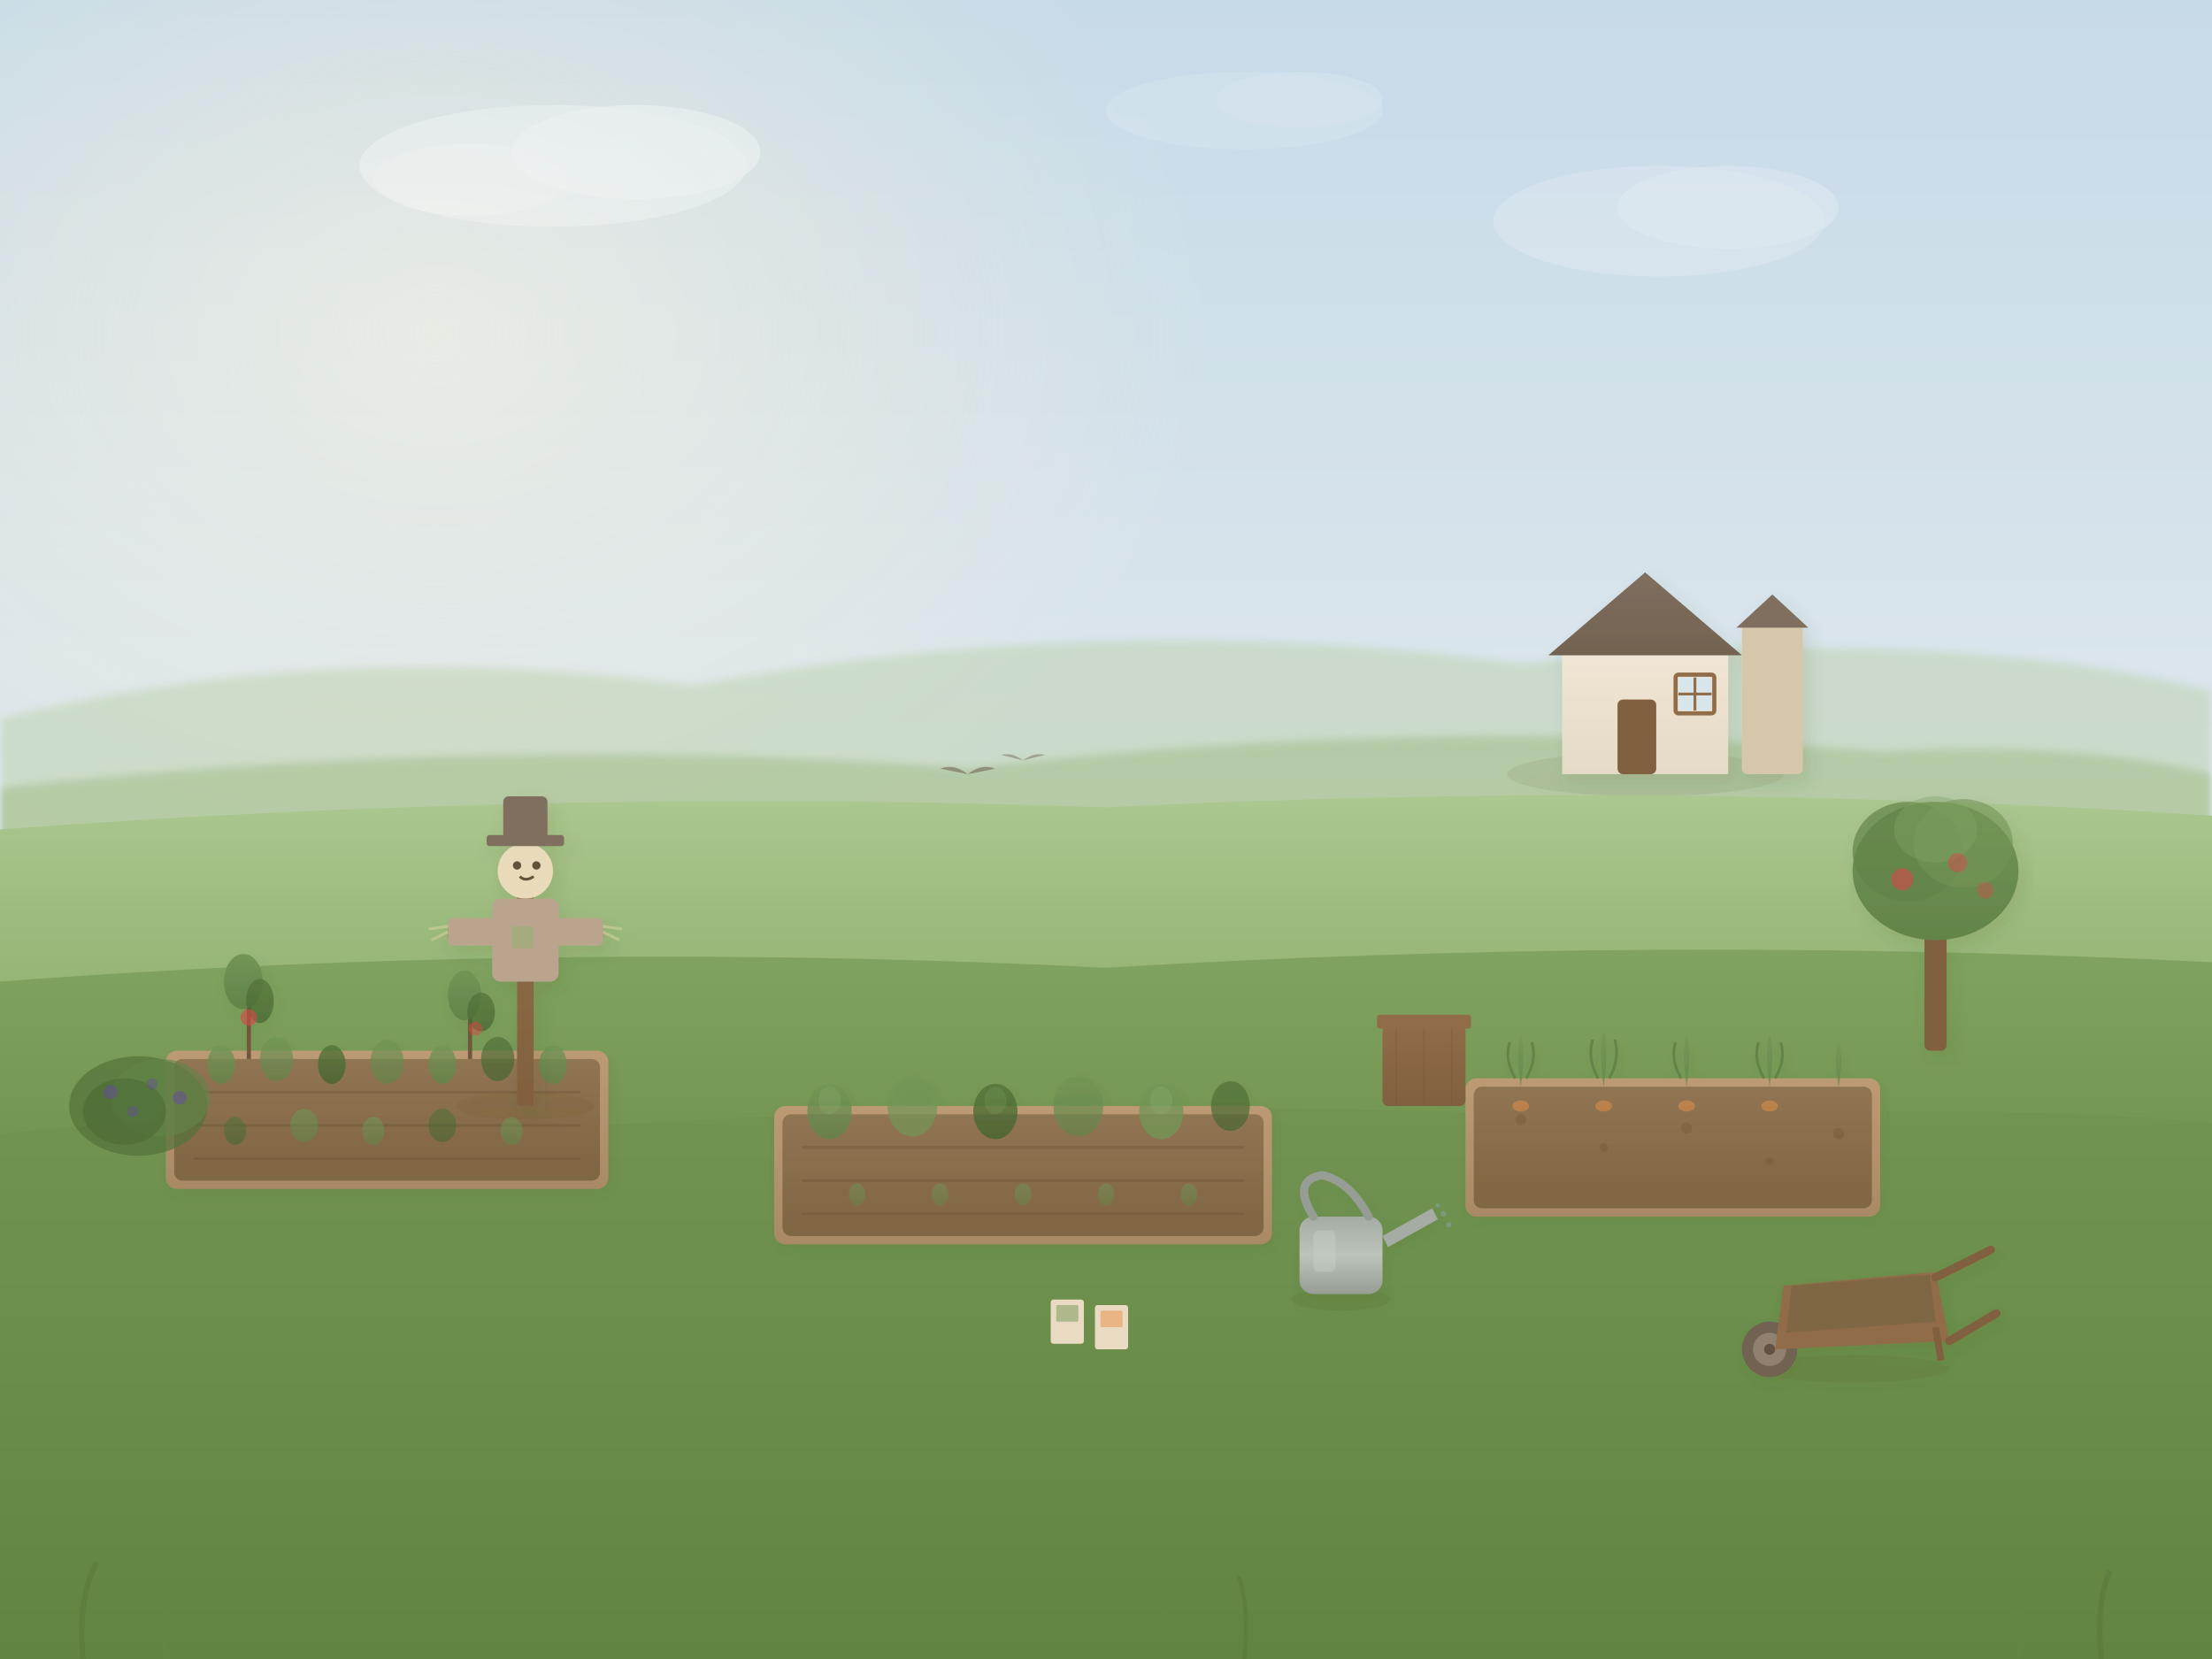
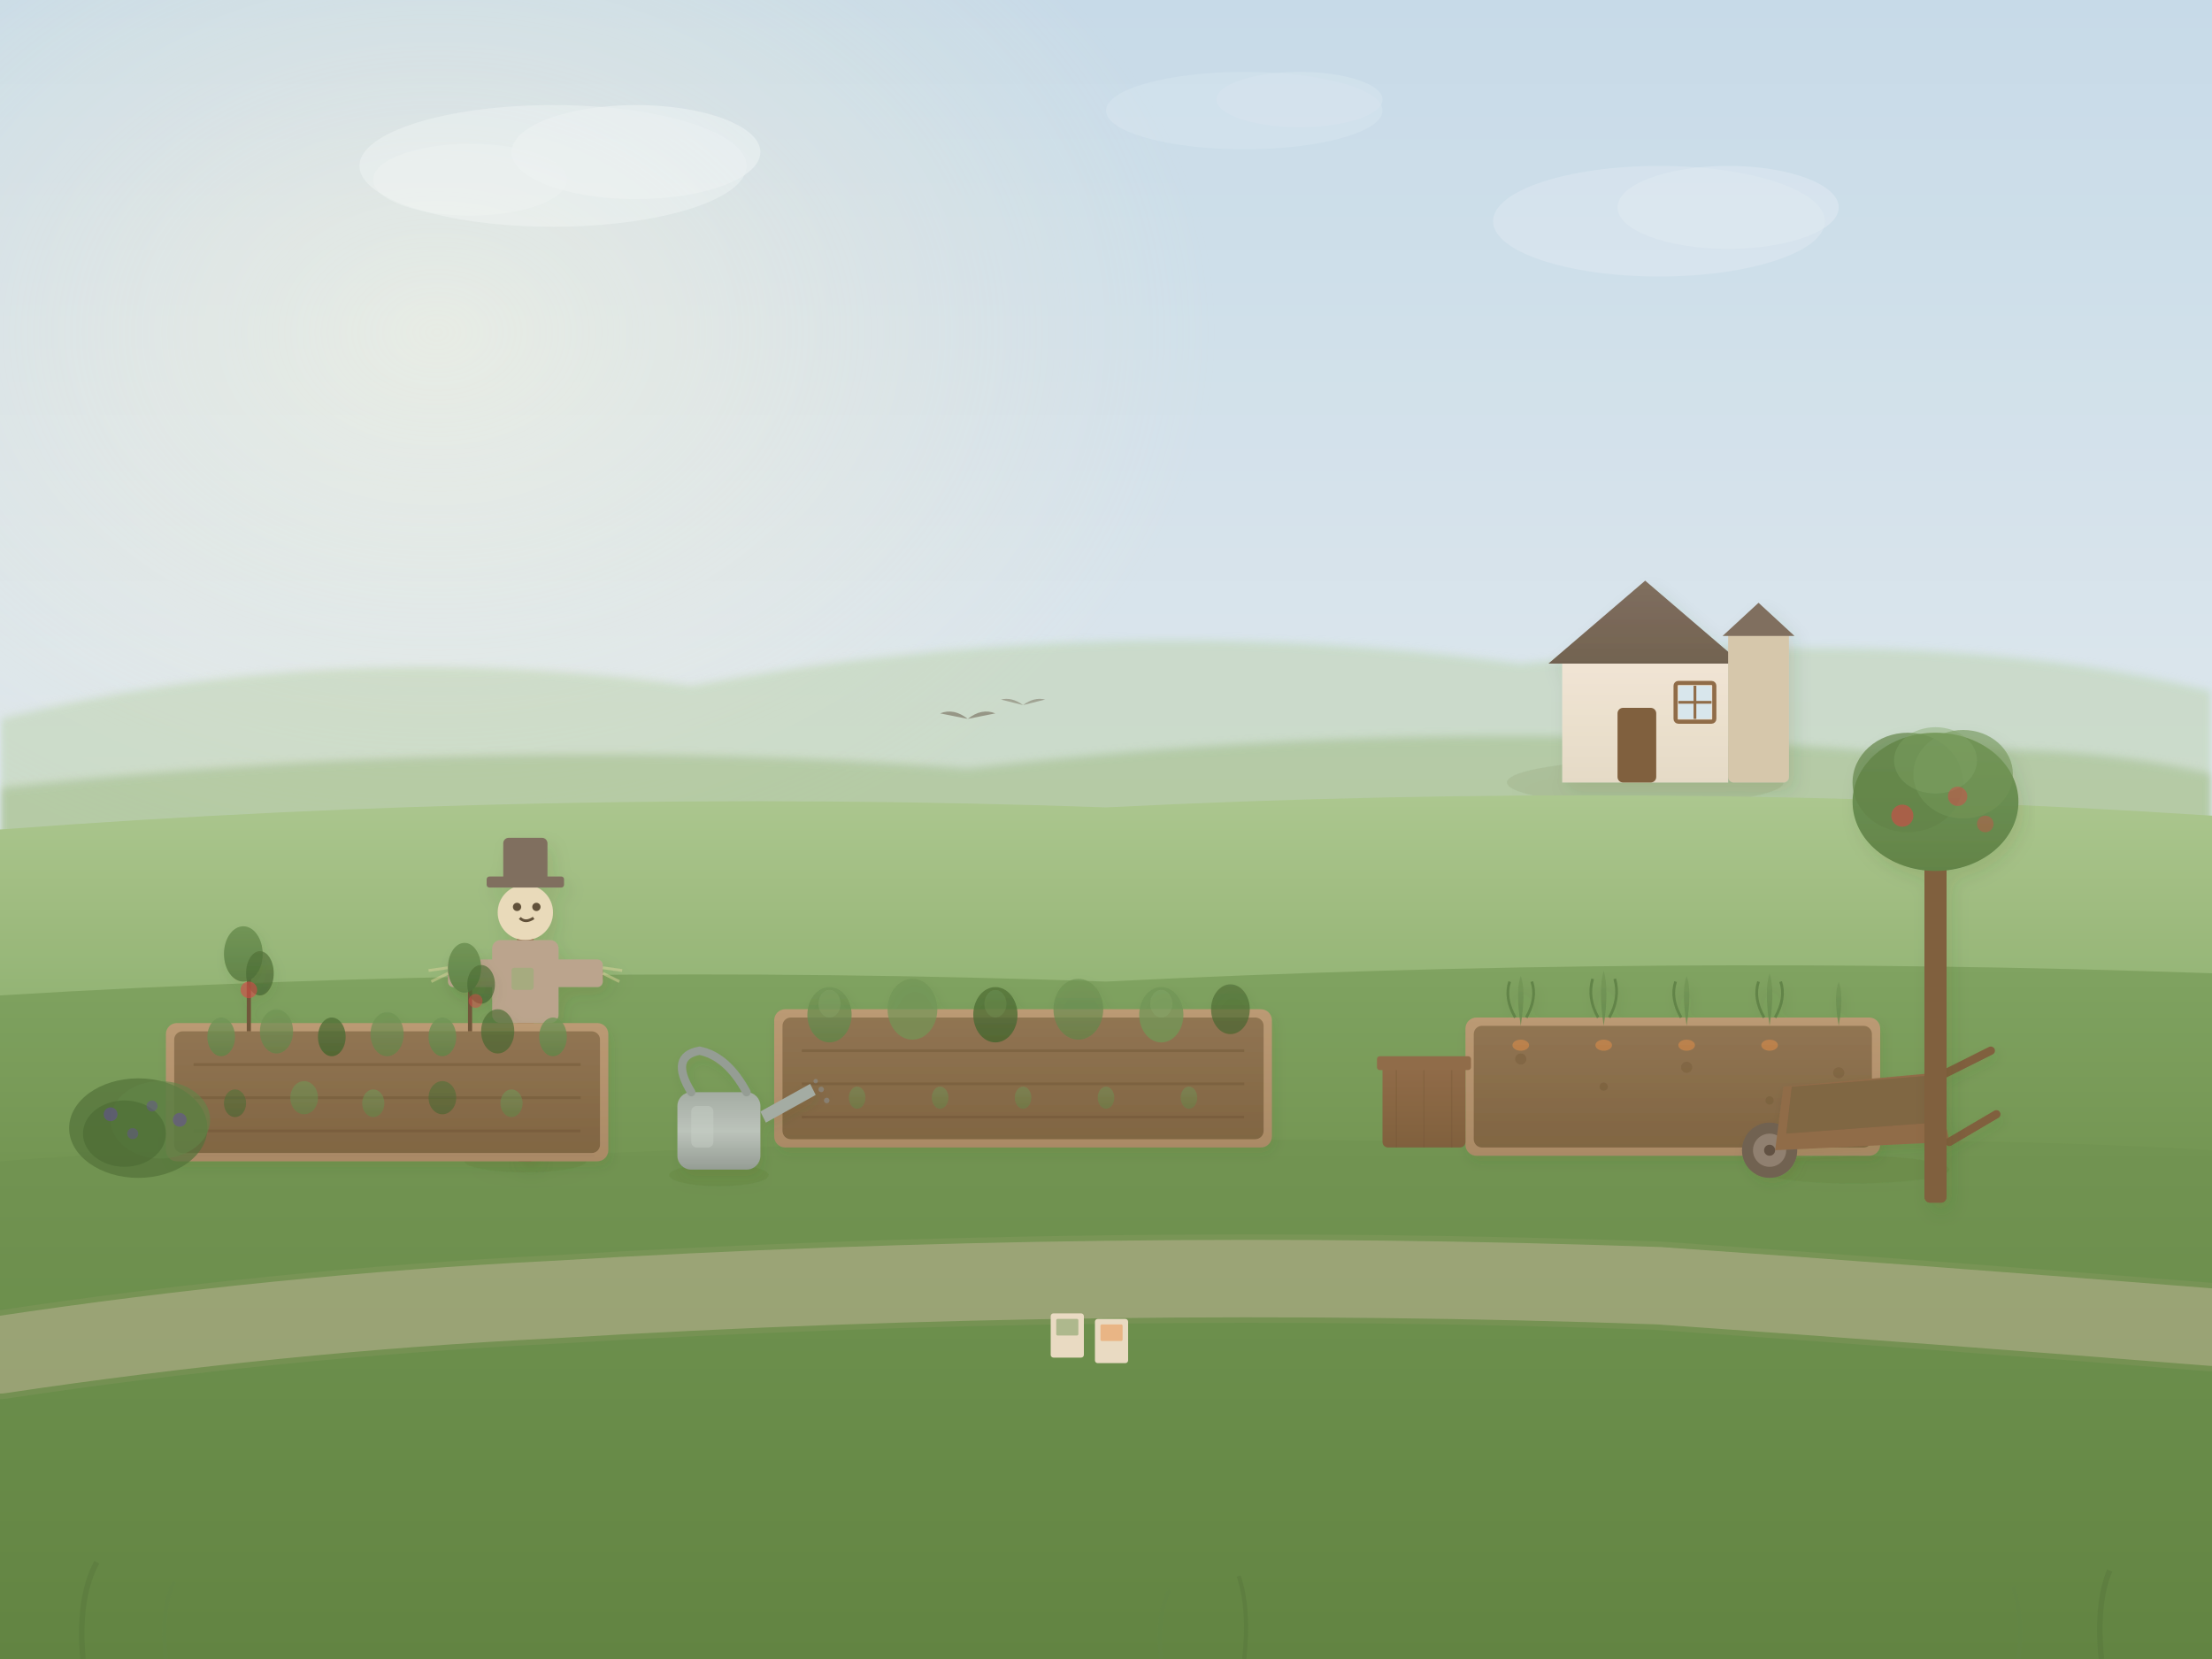
<svg xmlns="http://www.w3.org/2000/svg" viewBox="0 0 800 600" width="800" height="600">
  <defs>
    <linearGradient id="aSkyGrad" x1="0" y1="0" x2="0" y2="1">
      <stop offset="0%" stop-color="#C4D8E8" />
      <stop offset="40%" stop-color="#D8E4EC" />
      <stop offset="100%" stop-color="#E8ECDF" />
    </linearGradient>
    <radialGradient id="aSunGlow" cx="0.2" cy="0.2" r="0.35">
      <stop offset="0%" stop-color="#FFF8E0" stop-opacity="0.5" />
      <stop offset="100%" stop-color="#FFF3D6" stop-opacity="0" />
    </radialGradient>
    <linearGradient id="aGroundFar" x1="0" y1="0" x2="0" y2="1">
      <stop offset="0%" stop-color="#A8C48A" />
      <stop offset="100%" stop-color="#8BAD6B" />
    </linearGradient>
    <linearGradient id="aGroundMid" x1="0" y1="0" x2="0" y2="1">
      <stop offset="0%" stop-color="#7A9E5A" />
      <stop offset="100%" stop-color="#6B8F4A" />
    </linearGradient>
    <linearGradient id="aGroundNear" x1="0" y1="0" x2="0" y2="1">
      <stop offset="0%" stop-color="#6B8F4A" />
      <stop offset="100%" stop-color="#5A7E3A" />
    </linearGradient>
    <linearGradient id="aSoil" x1="0" y1="0" x2="0" y2="1">
      <stop offset="0%" stop-color="#8B6E4A" />
      <stop offset="100%" stop-color="#7A5E3A" />
-     </linearGradient>
-     <linearGradient id="aSoilDark" x1="0" y1="0" x2="0" y2="1">
-       <stop offset="0%" stop-color="#6B5030" />
-       <stop offset="100%" stop-color="#5A4020" />
    </linearGradient>
    <linearGradient id="aWoodLight" x1="0" y1="0" x2="0" y2="1">
      <stop offset="0%" stop-color="#B8956E" />
      <stop offset="100%" stop-color="#A68460" />
    </linearGradient>
    <linearGradient id="aWoodDark" x1="0" y1="0" x2="0" y2="1">
      <stop offset="0%" stop-color="#8B6541" />
      <stop offset="100%" stop-color="#7A5835" />
    </linearGradient>
    <linearGradient id="aFarmWall" x1="0" y1="0" x2="0" y2="1">
      <stop offset="0%" stop-color="#F0E4D4" />
      <stop offset="100%" stop-color="#E4D8C4" />
    </linearGradient>
    <linearGradient id="aFarmRoof" x1="0" y1="0" x2="0" y2="1">
      <stop offset="0%" stop-color="#7A6858" />
      <stop offset="100%" stop-color="#6B5A4A" />
    </linearGradient>
    <linearGradient id="aLeafGreen" x1="0" y1="0" x2="0" y2="1">
      <stop offset="0%" stop-color="#6B9050" />
      <stop offset="100%" stop-color="#5A7E40" />
    </linearGradient>
    <linearGradient id="aLeafDark" x1="0" y1="0" x2="0" y2="1">
      <stop offset="0%" stop-color="#4A6B30" />
      <stop offset="100%" stop-color="#3D5E25" />
    </linearGradient>
    <linearGradient id="aMetalGrad" x1="0" y1="0" x2="0" y2="1">
      <stop offset="0%" stop-color="#A0A8A0" />
      <stop offset="50%" stop-color="#B8C0B8" />
      <stop offset="100%" stop-color="#909890" />
    </linearGradient>
    <filter id="aSoftShadow" x="-10%" y="-10%" width="120%" height="120%">
      <feGaussianBlur in="SourceAlpha" stdDeviation="3" result="blur" />
      <feOffset dx="2" dy="3" result="offset" />
      <feFlood flood-color="#3A4A20" flood-opacity="0.12" result="color" />
      <feComposite in="color" in2="offset" operator="in" result="shadow" />
      <feMerge>
        <feMergeNode in="shadow" />
        <feMergeNode in="SourceGraphic" />
      </feMerge>
    </filter>
    <filter id="aDistantHaze">
      <feGaussianBlur stdDeviation="1.5" />
    </filter>
    <filter id="aSubtleShadow" x="-10%" y="-10%" width="120%" height="120%">
      <feGaussianBlur in="SourceAlpha" stdDeviation="2" result="blur" />
      <feOffset dx="1" dy="2" result="offset" />
      <feFlood flood-color="#3A4A20" flood-opacity="0.1" result="color" />
      <feComposite in="color" in2="offset" operator="in" result="shadow" />
      <feMerge>
        <feMergeNode in="shadow" />
        <feMergeNode in="SourceGraphic" />
      </feMerge>
    </filter>
  </defs>
  <rect width="800" height="600" fill="url(#aSkyGrad)" />
  <rect width="800" height="600" fill="url(#aSunGlow)" />
  <g opacity="0.45">
    <ellipse cx="200" cy="60" rx="70" ry="22" fill="#FFF" opacity="0.6" />
    <ellipse cx="230" cy="55" rx="45" ry="17" fill="#FFF" opacity="0.7" />
    <ellipse cx="170" cy="65" rx="35" ry="13" fill="#FFF" opacity="0.5" />
  </g>
  <g opacity="0.35">
    <ellipse cx="600" cy="80" rx="60" ry="20" fill="#FFF" opacity="0.5" />
    <ellipse cx="625" cy="75" rx="40" ry="15" fill="#FFF" opacity="0.6" />
  </g>
  <g opacity="0.25">
    <ellipse cx="450" cy="40" rx="50" ry="14" fill="#FFF" opacity="0.5" />
    <ellipse cx="470" cy="36" rx="30" ry="10" fill="#FFF" opacity="0.6" />
  </g>
  <path d="M0,260 Q120,230 250,248 Q400,220 550,240 Q700,225 800,250 L800,310 L0,310 Z" fill="#A8C48A" opacity="0.35" filter="url(#aDistantHaze)" />
  <path d="M0,285 Q180,265 350,278 Q520,258 680,272 Q750,268 800,280 L800,330 L0,330 Z" fill="#8BAD6B" opacity="0.4" filter="url(#aDistantHaze)" />
-   <g filter="url(#aSoftShadow)" transform="translate(560, 215)">
+   <g filter="url(#aSoftShadow)" transform="translate(560, 218)">
    <ellipse cx="35" cy="65" rx="50" ry="8" fill="#3A4A20" opacity="0.08" />
    <rect x="5" y="20" width="60" height="45" fill="url(#aFarmWall)" />
    <path d="M0,22 L35,-8 L70,22 Z" fill="url(#aFarmRoof)" />
    <rect x="25" y="38" width="14" height="27" rx="2" fill="#7A5835" />
    <rect x="47" y="30" width="12" height="12" rx="1" fill="#D6E5EC" />
    <line x1="53" y1="30" x2="53" y2="42" stroke="#8B6541" stroke-width="1" />
    <line x1="47" y1="36" x2="59" y2="36" stroke="#8B6541" stroke-width="1" />
    <rect x="46" y="29" width="14" height="14" rx="1" fill="none" stroke="#8B6541" stroke-width="1.5" />
-     <rect x="70" y="10" width="22" height="55" rx="2" fill="#D4C4A8" />
-     <path d="M68,12 L81,0 L94,12 Z" fill="#7A6858" />
+     <rect x="65" y="10" width="22" height="55" rx="2" fill="#D4C4A8" />
+     <path d="M63,12 L76,0 L89,12 Z" fill="#7A6858" />
  </g>
  <path d="M0,300 Q200,285 400,292 Q600,282 800,295 L800,370 L0,370 Z" fill="url(#aGroundFar)" />
-   <path d="M0,355 Q200,340 400,350 Q600,338 800,348 L800,420 L0,420 Z" fill="url(#aGroundMid)" />
-   <path d="M0,480 Q100,460 200,455 Q400,440 600,450 Q700,460 800,470" fill="none" stroke="#C4B498" stroke-width="30" stroke-linecap="round" opacity="0.5" />
-   <path d="M0,480 Q100,460 200,455 Q400,440 600,450 Q700,460 800,470" fill="none" stroke="#B8A888" stroke-width="32" stroke-linecap="round" opacity="0.12" />
-   <path d="M0,410 Q100,400 200,408 Q400,395 600,405 Q700,398 800,406 L800,600 L0,600 Z" fill="url(#aGroundNear)" />
-   <g filter="url(#aSubtleShadow)" transform="translate(60, 380)">
-     <rect x="0" y="0" width="160" height="50" rx="4" fill="url(#aWoodLight)" />
-     <rect x="3" y="3" width="154" height="44" rx="3" fill="url(#aSoil)" />
-     <g opacity="0.3">
-       <line x1="10" y1="15" x2="150" y2="15" stroke="#5A4020" stroke-width="1" />
-       <line x1="10" y1="27" x2="150" y2="27" stroke="#5A4020" stroke-width="1" />
-       <line x1="10" y1="39" x2="150" y2="39" stroke="#5A4020" stroke-width="1" />
-     </g>
-     <g transform="translate(0, -5)">
-       <ellipse cx="20" cy="10" rx="5" ry="7" fill="url(#aLeafGreen)" opacity="0.8" />
-       <ellipse cx="40" cy="8" rx="6" ry="8" fill="url(#aLeafGreen)" opacity="0.7" />
-       <ellipse cx="60" cy="10" rx="5" ry="7" fill="url(#aLeafDark)" opacity="0.8" />
-       <ellipse cx="80" cy="9" rx="6" ry="8" fill="url(#aLeafGreen)" opacity="0.7" />
-       <ellipse cx="100" cy="10" rx="5" ry="7" fill="url(#aLeafGreen)" opacity="0.8" />
-       <ellipse cx="120" cy="8" rx="6" ry="8" fill="url(#aLeafDark)" opacity="0.7" />
-       <ellipse cx="140" cy="10" rx="5" ry="7" fill="url(#aLeafGreen)" opacity="0.8" />
-     </g>
-     <g transform="translate(0, 7)">
-       <ellipse cx="25" cy="22" rx="4" ry="5" fill="url(#aLeafDark)" opacity="0.6" />
-       <ellipse cx="50" cy="20" rx="5" ry="6" fill="url(#aLeafGreen)" opacity="0.6" />
-       <ellipse cx="75" cy="22" rx="4" ry="5" fill="url(#aLeafGreen)" opacity="0.6" />
-       <ellipse cx="100" cy="20" rx="5" ry="6" fill="url(#aLeafDark)" opacity="0.6" />
-       <ellipse cx="125" cy="22" rx="4" ry="5" fill="url(#aLeafGreen)" opacity="0.6" />
-     </g>
-     <g>
-       <line x1="30" y1="3" x2="30" y2="-30" stroke="#6B5030" stroke-width="1.5" />
-       <ellipse cx="28" cy="-25" rx="7" ry="10" fill="url(#aLeafGreen)" />
-       <ellipse cx="34" cy="-18" rx="5" ry="8" fill="url(#aLeafDark)" opacity="0.7" />
-       <circle cx="30" cy="-12" r="3" fill="#D44040" opacity="0.6" />
-       <line x1="110" y1="3" x2="110" y2="-25" stroke="#6B5030" stroke-width="1.5" />
-       <ellipse cx="108" cy="-20" rx="6" ry="9" fill="url(#aLeafGreen)" />
-       <ellipse cx="114" cy="-14" rx="5" ry="7" fill="url(#aLeafDark)" opacity="0.7" />
-       <circle cx="112" cy="-8" r="2.5" fill="#D44040" opacity="0.5" />
-     </g>
-     <line x1="5" y1="48" x2="155" y2="48" stroke="#9A7A5A" stroke-width="0.5" opacity="0.3" />
-   </g>
-   <g filter="url(#aSubtleShadow)" transform="translate(280, 400)">
-     <rect x="0" y="0" width="180" height="50" rx="4" fill="url(#aWoodLight)" />
-     <rect x="3" y="3" width="174" height="44" rx="3" fill="url(#aSoil)" />
-     <g opacity="0.3">
-       <line x1="10" y1="15" x2="170" y2="15" stroke="#5A4020" stroke-width="1" />
-       <line x1="10" y1="27" x2="170" y2="27" stroke="#5A4020" stroke-width="1" />
-       <line x1="10" y1="39" x2="170" y2="39" stroke="#5A4020" stroke-width="1" />
-     </g>
-     <g transform="translate(0, -8)">
-       <ellipse cx="20" cy="10" rx="8" ry="10" fill="url(#aLeafGreen)" opacity="0.8" />
-       <ellipse cx="50" cy="8" rx="9" ry="11" fill="#6B9050" opacity="0.7" />
-       <ellipse cx="80" cy="10" rx="8" ry="10" fill="url(#aLeafDark)" opacity="0.8" />
-       <ellipse cx="110" cy="8" rx="9" ry="11" fill="url(#aLeafGreen)" opacity="0.7" />
-       <ellipse cx="140" cy="10" rx="8" ry="10" fill="#6B9050" opacity="0.8" />
-       <ellipse cx="165" cy="8" rx="7" ry="9" fill="url(#aLeafDark)" opacity="0.7" />
-     </g>
-     <g opacity="0.25">
-       <ellipse cx="20" cy="-2" rx="4" ry="5" fill="#8BAD6B" />
-       <ellipse cx="80" cy="-2" rx="4" ry="5" fill="#7A9E5A" />
-       <ellipse cx="140" cy="-2" rx="4" ry="5" fill="#8BAD6B" />
-     </g>
-     <g transform="translate(0, 10)">
-       <ellipse cx="30" cy="22" rx="3" ry="4" fill="url(#aLeafGreen)" opacity="0.5" />
-       <ellipse cx="60" cy="22" rx="3" ry="4" fill="url(#aLeafGreen)" opacity="0.5" />
-       <ellipse cx="90" cy="22" rx="3" ry="4" fill="url(#aLeafGreen)" opacity="0.5" />
-       <ellipse cx="120" cy="22" rx="3" ry="4" fill="url(#aLeafGreen)" opacity="0.5" />
-       <ellipse cx="150" cy="22" rx="3" ry="4" fill="url(#aLeafGreen)" opacity="0.5" />
-     </g>
-   </g>
-   <g filter="url(#aSubtleShadow)" transform="translate(530, 390)">
-     <rect x="0" y="0" width="150" height="50" rx="4" fill="url(#aWoodLight)" />
-     <rect x="3" y="3" width="144" height="44" rx="3" fill="url(#aSoil)" />
-     <g opacity="0.25">
-       <circle cx="20" cy="15" r="2" fill="#5A4020" />
-       <circle cx="50" cy="25" r="1.5" fill="#5A4020" />
-       <circle cx="80" cy="18" r="2" fill="#5A4020" />
-       <circle cx="110" cy="30" r="1.5" fill="#5A4020" />
-       <circle cx="135" cy="20" r="2" fill="#5A4020" />
-     </g>
-     <g transform="translate(0, -5)">
-       <path d="M20,8 Q18,-5 20,-10 Q22,-5 20,8" fill="url(#aLeafGreen)" opacity="0.7" />
-       <path d="M18,5 Q14,-2 16,-8" fill="none" stroke="#5A7E40" stroke-width="1" />
-       <path d="M22,5 Q26,-2 24,-8" fill="none" stroke="#5A7E40" stroke-width="1" />
-       <path d="M50,8 Q48,-5 50,-12 Q52,-5 50,8" fill="url(#aLeafGreen)" opacity="0.7" />
-       <path d="M48,5 Q44,-2 46,-9" fill="none" stroke="#5A7E40" stroke-width="1" />
-       <path d="M52,5 Q56,-2 54,-9" fill="none" stroke="#5A7E40" stroke-width="1" />
-       <path d="M80,8 Q78,-5 80,-10 Q82,-5 80,8" fill="url(#aLeafGreen)" opacity="0.7" />
-       <path d="M78,5 Q74,-2 76,-8" fill="none" stroke="#5A7E40" stroke-width="1" />
-       <path d="M110,8 Q108,-5 110,-11 Q112,-5 110,8" fill="url(#aLeafGreen)" opacity="0.7" />
-       <path d="M108,5 Q104,-2 106,-8" fill="none" stroke="#5A7E40" stroke-width="1" />
-       <path d="M112,5 Q116,-2 114,-8" fill="none" stroke="#5A7E40" stroke-width="1" />
-       <path d="M135,8 Q133,-3 135,-8 Q137,-3 135,8" fill="url(#aLeafGreen)" opacity="0.7" />
-     </g>
-     <g opacity="0.5">
-       <ellipse cx="20" cy="10" rx="3" ry="2" fill="#E88A40" />
-       <ellipse cx="50" cy="10" rx="3" ry="2" fill="#E88A40" />
-       <ellipse cx="80" cy="10" rx="3" ry="2" fill="#E88A40" />
-       <ellipse cx="110" cy="10" rx="3" ry="2" fill="#E88A40" />
-     </g>
-   </g>
-   <g filter="url(#aSubtleShadow)" transform="translate(470, 435)">
-     <ellipse cx="15" cy="35" rx="18" ry="4" fill="#3A4A20" opacity="0.1" />
-     <rect x="0" y="5" width="30" height="28" rx="5" fill="url(#aMetalGrad)" />
-     <path d="M30,12 L48,2 L50,6 L32,16 Z" fill="#A0A8A0" />
-     <path d="M5,5 Q-3,-8 8,-10 Q18,-8 25,5" fill="none" stroke="#909890" stroke-width="3" stroke-linecap="round" />
-     <rect x="5" y="10" width="8" height="15" rx="2" fill="#C8D0C8" opacity="0.4" />
-     <g opacity="0.3">
-       <circle cx="52" cy="4" r="1" fill="#8AB0D0" />
-       <circle cx="54" cy="8" r="1" fill="#8AB0D0" />
-       <circle cx="50" cy="1" r="0.8" fill="#8AB0D0" />
-     </g>
-   </g>
-   <g filter="url(#aSoftShadow)" transform="translate(190, 310)">
-     <ellipse cx="0" cy="90" rx="25" ry="5" fill="#3A4A20" opacity="0.08" />
-     <rect x="-3" y="10" width="6" height="80" rx="1" fill="url(#aWoodDark)" />
+   <path d="M0,360 Q200,348 400,355 Q600,345 800,352 L800,430 L0,430 Z" fill="url(#aGroundMid)" />
+   <path d="M0,420 Q100,412 200,418 Q400,408 600,415 Q700,410 800,416 L800,600 L0,600 Z" fill="url(#aGroundNear)" />
+   <path d="M0,490 Q100,475 200,470 Q400,458 600,465 Q700,472 800,480" fill="none" stroke="#B8A888" stroke-width="32" stroke-linecap="round" opacity="0.12" />
+   <path d="M0,490 Q100,475 200,470 Q400,458 600,465 Q700,472 800,480" fill="none" stroke="#C4B498" stroke-width="28" stroke-linecap="round" opacity="0.45" />
+   <g filter="url(#aSoftShadow)" transform="translate(190, 325)">
+     <ellipse cx="0" cy="95" rx="22" ry="4" fill="#3A4A20" opacity="0.08" />
+     <rect x="-3" y="10" width="6" height="85" rx="1" fill="url(#aWoodDark)" />
    <rect x="-28" y="25" width="56" height="5" rx="1" fill="url(#aWoodDark)" />
    <circle cx="0" cy="5" r="10" fill="#E8D8B8" />
    <rect x="-14" y="-8" width="28" height="4" rx="1" fill="#7A6858" />
    <rect x="-8" y="-22" width="16" height="16" rx="2" fill="#7A6858" />
    <circle cx="-3" cy="3" r="1.5" fill="#5A4A30" />
    <circle cx="4" cy="3" r="1.5" fill="#5A4A30" />
    <path d="M-2,7 Q0,9 3,7" fill="none" stroke="#5A4A30" stroke-width="1" />
    <rect x="-12" y="15" width="24" height="30" rx="3" fill="#B8A088" />
    <rect x="-5" y="25" width="8" height="8" rx="1" fill="#8BAD6B" opacity="0.5" />
    <rect x="-28" y="22" width="18" height="10" rx="2" fill="#B8A088" />
    <rect x="10" y="22" width="18" height="10" rx="2" fill="#B8A088" />
    <g opacity="0.4">
      <line x1="-28" y1="27" x2="-34" y2="30" stroke="#E8D8A0" stroke-width="1" />
      <line x1="-28" y1="25" x2="-35" y2="26" stroke="#E8D8A0" stroke-width="1" />
      <line x1="28" y1="27" x2="34" y2="30" stroke="#E8D8A0" stroke-width="1" />
      <line x1="28" y1="25" x2="35" y2="26" stroke="#E8D8A0" stroke-width="1" />
    </g>
  </g>
-   <g filter="url(#aSubtleShadow)" transform="translate(650, 460)">
+   <g filter="url(#aSubtleShadow)" transform="translate(60, 370)">
+     <rect x="0" y="0" width="160" height="50" rx="4" fill="url(#aWoodLight)" />
+     <rect x="3" y="3" width="154" height="44" rx="3" fill="url(#aSoil)" />
+     <g opacity="0.3">
+       <line x1="10" y1="15" x2="150" y2="15" stroke="#5A4020" stroke-width="1" />
+       <line x1="10" y1="27" x2="150" y2="27" stroke="#5A4020" stroke-width="1" />
+       <line x1="10" y1="39" x2="150" y2="39" stroke="#5A4020" stroke-width="1" />
+     </g>
+     <g transform="translate(0, -5)">
+       <ellipse cx="20" cy="10" rx="5" ry="7" fill="url(#aLeafGreen)" opacity="0.8" />
+       <ellipse cx="40" cy="8" rx="6" ry="8" fill="url(#aLeafGreen)" opacity="0.7" />
+       <ellipse cx="60" cy="10" rx="5" ry="7" fill="url(#aLeafDark)" opacity="0.8" />
+       <ellipse cx="80" cy="9" rx="6" ry="8" fill="url(#aLeafGreen)" opacity="0.7" />
+       <ellipse cx="100" cy="10" rx="5" ry="7" fill="url(#aLeafGreen)" opacity="0.8" />
+       <ellipse cx="120" cy="8" rx="6" ry="8" fill="url(#aLeafDark)" opacity="0.7" />
+       <ellipse cx="140" cy="10" rx="5" ry="7" fill="url(#aLeafGreen)" opacity="0.8" />
+     </g>
+     <g transform="translate(0, 7)">
+       <ellipse cx="25" cy="22" rx="4" ry="5" fill="url(#aLeafDark)" opacity="0.6" />
+       <ellipse cx="50" cy="20" rx="5" ry="6" fill="url(#aLeafGreen)" opacity="0.6" />
+       <ellipse cx="75" cy="22" rx="4" ry="5" fill="url(#aLeafGreen)" opacity="0.6" />
+       <ellipse cx="100" cy="20" rx="5" ry="6" fill="url(#aLeafDark)" opacity="0.6" />
+       <ellipse cx="125" cy="22" rx="4" ry="5" fill="url(#aLeafGreen)" opacity="0.6" />
+     </g>
+     <g>
+       <line x1="30" y1="3" x2="30" y2="-30" stroke="#6B5030" stroke-width="1.5" />
+       <ellipse cx="28" cy="-25" rx="7" ry="10" fill="url(#aLeafGreen)" />
+       <ellipse cx="34" cy="-18" rx="5" ry="8" fill="url(#aLeafDark)" opacity="0.7" />
+       <circle cx="30" cy="-12" r="3" fill="#D44040" opacity="0.6" />
+       <line x1="110" y1="3" x2="110" y2="-25" stroke="#6B5030" stroke-width="1.5" />
+       <ellipse cx="108" cy="-20" rx="6" ry="9" fill="url(#aLeafGreen)" />
+       <ellipse cx="114" cy="-14" rx="5" ry="7" fill="url(#aLeafDark)" opacity="0.7" />
+       <circle cx="112" cy="-8" r="2.5" fill="#D44040" opacity="0.5" />
+     </g>
+     <line x1="5" y1="48" x2="155" y2="48" stroke="#9A7A5A" stroke-width="0.5" opacity="0.3" />
+   </g>
+   <g filter="url(#aSubtleShadow)" transform="translate(280, 365)">
+     <rect x="0" y="0" width="180" height="50" rx="4" fill="url(#aWoodLight)" />
+     <rect x="3" y="3" width="174" height="44" rx="3" fill="url(#aSoil)" />
+     <g opacity="0.3">
+       <line x1="10" y1="15" x2="170" y2="15" stroke="#5A4020" stroke-width="1" />
+       <line x1="10" y1="27" x2="170" y2="27" stroke="#5A4020" stroke-width="1" />
+       <line x1="10" y1="39" x2="170" y2="39" stroke="#5A4020" stroke-width="1" />
+     </g>
+     <g transform="translate(0, -8)">
+       <ellipse cx="20" cy="10" rx="8" ry="10" fill="url(#aLeafGreen)" opacity="0.8" />
+       <ellipse cx="50" cy="8" rx="9" ry="11" fill="#6B9050" opacity="0.7" />
+       <ellipse cx="80" cy="10" rx="8" ry="10" fill="url(#aLeafDark)" opacity="0.8" />
+       <ellipse cx="110" cy="8" rx="9" ry="11" fill="url(#aLeafGreen)" opacity="0.7" />
+       <ellipse cx="140" cy="10" rx="8" ry="10" fill="#6B9050" opacity="0.8" />
+       <ellipse cx="165" cy="8" rx="7" ry="9" fill="url(#aLeafDark)" opacity="0.7" />
+     </g>
+     <g opacity="0.25">
+       <ellipse cx="20" cy="-2" rx="4" ry="5" fill="#8BAD6B" />
+       <ellipse cx="80" cy="-2" rx="4" ry="5" fill="#7A9E5A" />
+       <ellipse cx="140" cy="-2" rx="4" ry="5" fill="#8BAD6B" />
+     </g>
+     <g transform="translate(0, 10)">
+       <ellipse cx="30" cy="22" rx="3" ry="4" fill="url(#aLeafGreen)" opacity="0.5" />
+       <ellipse cx="60" cy="22" rx="3" ry="4" fill="url(#aLeafGreen)" opacity="0.5" />
+       <ellipse cx="90" cy="22" rx="3" ry="4" fill="url(#aLeafGreen)" opacity="0.5" />
+       <ellipse cx="120" cy="22" rx="3" ry="4" fill="url(#aLeafGreen)" opacity="0.5" />
+       <ellipse cx="150" cy="22" rx="3" ry="4" fill="url(#aLeafGreen)" opacity="0.5" />
+     </g>
+   </g>
+   <g filter="url(#aSubtleShadow)" transform="translate(530, 368)">
+     <rect x="0" y="0" width="150" height="50" rx="4" fill="url(#aWoodLight)" />
+     <rect x="3" y="3" width="144" height="44" rx="3" fill="url(#aSoil)" />
+     <g opacity="0.25">
+       <circle cx="20" cy="15" r="2" fill="#5A4020" />
+       <circle cx="50" cy="25" r="1.5" fill="#5A4020" />
+       <circle cx="80" cy="18" r="2" fill="#5A4020" />
+       <circle cx="110" cy="30" r="1.5" fill="#5A4020" />
+       <circle cx="135" cy="20" r="2" fill="#5A4020" />
+     </g>
+     <g transform="translate(0, -5)">
+       <path d="M20,8 Q18,-5 20,-10 Q22,-5 20,8" fill="url(#aLeafGreen)" opacity="0.7" />
+       <path d="M18,5 Q14,-2 16,-8" fill="none" stroke="#5A7E40" stroke-width="1" />
+       <path d="M22,5 Q26,-2 24,-8" fill="none" stroke="#5A7E40" stroke-width="1" />
+       <path d="M50,8 Q48,-5 50,-12 Q52,-5 50,8" fill="url(#aLeafGreen)" opacity="0.7" />
+       <path d="M48,5 Q44,-2 46,-9" fill="none" stroke="#5A7E40" stroke-width="1" />
+       <path d="M52,5 Q56,-2 54,-9" fill="none" stroke="#5A7E40" stroke-width="1" />
+       <path d="M80,8 Q78,-5 80,-10 Q82,-5 80,8" fill="url(#aLeafGreen)" opacity="0.7" />
+       <path d="M78,5 Q74,-2 76,-8" fill="none" stroke="#5A7E40" stroke-width="1" />
+       <path d="M110,8 Q108,-5 110,-11 Q112,-5 110,8" fill="url(#aLeafGreen)" opacity="0.7" />
+       <path d="M108,5 Q104,-2 106,-8" fill="none" stroke="#5A7E40" stroke-width="1" />
+       <path d="M112,5 Q116,-2 114,-8" fill="none" stroke="#5A7E40" stroke-width="1" />
+       <path d="M135,8 Q133,-3 135,-8 Q137,-3 135,8" fill="url(#aLeafGreen)" opacity="0.7" />
+     </g>
+     <g opacity="0.5">
+       <ellipse cx="20" cy="10" rx="3" ry="2" fill="#E88A40" />
+       <ellipse cx="50" cy="10" rx="3" ry="2" fill="#E88A40" />
+       <ellipse cx="80" cy="10" rx="3" ry="2" fill="#E88A40" />
+       <ellipse cx="110" cy="10" rx="3" ry="2" fill="#E88A40" />
+     </g>
+   </g>
+   <g transform="translate(500, 385)">
+     <rect x="0" y="0" width="30" height="30" rx="2" fill="url(#aWoodDark)" />
+     <line x1="5" y1="0" x2="5" y2="30" stroke="#6B4A2A" stroke-width="0.5" opacity="0.3" />
+     <line x1="15" y1="0" x2="15" y2="30" stroke="#6B4A2A" stroke-width="0.5" opacity="0.3" />
+     <line x1="25" y1="0" x2="25" y2="30" stroke="#6B4A2A" stroke-width="0.5" opacity="0.3" />
+     <rect x="-2" y="-3" width="34" height="5" rx="1" fill="#8B6541" />
+   </g>
+   <g filter="url(#aSubtleShadow)" transform="translate(245, 390)">
+     <ellipse cx="15" cy="35" rx="18" ry="4" fill="#3A4A20" opacity="0.1" />
+     <rect x="0" y="5" width="30" height="28" rx="5" fill="url(#aMetalGrad)" />
+     <path d="M30,12 L48,2 L50,6 L32,16 Z" fill="#A0A8A0" />
+     <path d="M5,5 Q-3,-8 8,-10 Q18,-8 25,5" fill="none" stroke="#909890" stroke-width="3" stroke-linecap="round" />
+     <rect x="5" y="10" width="8" height="15" rx="2" fill="#C8D0C8" opacity="0.4" />
+     <g opacity="0.3">
+       <circle cx="52" cy="4" r="1" fill="#8AB0D0" />
+       <circle cx="54" cy="8" r="1" fill="#8AB0D0" />
+       <circle cx="50" cy="1" r="0.8" fill="#8AB0D0" />
+     </g>
+   </g>
+   <g filter="url(#aSubtleShadow)" transform="translate(650, 388)">
    <ellipse cx="20" cy="35" rx="35" ry="5" fill="#3A4A20" opacity="0.08" />
    <circle cx="-10" cy="28" r="10" fill="#6B5A4A" />
    <circle cx="-10" cy="28" r="6" fill="#8B7A6A" />
    <circle cx="-10" cy="28" r="2" fill="#5A4A3A" />
-     <path d="M-5,5 L50,0 L55,25 L-8,28 Z" fill="#8B6541" rx="3" />
+     <path d="M-5,5 L50,0 L55,25 L-8,28 Z" fill="#8B6541" />
    <path d="M-2,5 L48,1 L50,18 L-4,22 Z" fill="#7A5E3A" />
    <line x1="50" y1="2" x2="70" y2="-8" stroke="#7A5835" stroke-width="3" stroke-linecap="round" />
    <line x1="55" y1="25" x2="72" y2="15" stroke="#7A5835" stroke-width="3" stroke-linecap="round" />
    <line x1="50" y1="20" x2="52" y2="32" stroke="#7A5835" stroke-width="2.5" />
  </g>
-   <g filter="url(#aSoftShadow)" transform="translate(700, 300)">
-     <rect x="-4" y="30" width="8" height="50" rx="2" fill="#7A5835" />
-     <ellipse cx="0" cy="15" rx="30" ry="25" fill="url(#aLeafGreen)" />
-     <ellipse cx="-10" cy="8" rx="20" ry="18" fill="#5A7E40" opacity="0.7" />
-     <ellipse cx="10" cy="5" rx="18" ry="16" fill="#6B9050" opacity="0.6" />
-     <ellipse cx="0" cy="0" rx="15" ry="12" fill="#7AA060" opacity="0.4" />
-     <circle cx="-12" cy="18" r="4" fill="#D44040" opacity="0.6" />
-     <circle cx="8" cy="12" r="3.5" fill="#D44040" opacity="0.5" />
-     <circle cx="18" cy="22" r="3" fill="#D44040" opacity="0.4" />
-   </g>
-   <g transform="translate(50, 400)">
+   <g filter="url(#aSoftShadow)" transform="translate(700, 280)">
+     <rect x="-4" y="25" width="8" height="130" rx="2" fill="#7A5835" />
+     <ellipse cx="0" cy="10" rx="30" ry="25" fill="url(#aLeafGreen)" />
+     <ellipse cx="-10" cy="3" rx="20" ry="18" fill="#5A7E40" opacity="0.7" />
+     <ellipse cx="10" cy="0" rx="18" ry="16" fill="#6B9050" opacity="0.6" />
+     <ellipse cx="0" cy="-5" rx="15" ry="12" fill="#7AA060" opacity="0.4" />
+     <circle cx="-12" cy="15" r="4" fill="#D44040" opacity="0.6" />
+     <circle cx="8" cy="8" r="3.5" fill="#D44040" opacity="0.5" />
+     <circle cx="18" cy="18" r="3" fill="#D44040" opacity="0.4" />
+   </g>
+   <g transform="translate(50, 408)">
    <ellipse cx="0" cy="0" rx="25" ry="18" fill="#4A6B30" opacity="0.7" />
    <ellipse cx="8" cy="-3" rx="18" ry="14" fill="#5A7E40" opacity="0.6" />
    <ellipse cx="-5" cy="2" rx="15" ry="12" fill="#3D5E25" opacity="0.5" />
    <circle cx="-10" cy="-5" r="2.5" fill="#6040A0" opacity="0.5" />
    <circle cx="5" cy="-8" r="2" fill="#6040A0" opacity="0.4" />
    <circle cx="15" cy="-3" r="2.5" fill="#6040A0" opacity="0.5" />
    <circle cx="-2" cy="2" r="2" fill="#6040A0" opacity="0.4" />
  </g>
-   <g transform="translate(500, 370)">
-     <rect x="0" y="0" width="30" height="30" rx="2" fill="url(#aWoodDark)" />
-     <line x1="5" y1="0" x2="5" y2="30" stroke="#6B4A2A" stroke-width="0.5" opacity="0.3" />
-     <line x1="15" y1="0" x2="15" y2="30" stroke="#6B4A2A" stroke-width="0.5" opacity="0.3" />
-     <line x1="25" y1="0" x2="25" y2="30" stroke="#6B4A2A" stroke-width="0.5" opacity="0.3" />
-     <rect x="-2" y="-3" width="34" height="5" rx="1" fill="#8B6541" />
-   </g>
-   <g transform="translate(380, 470)">
+   <g transform="translate(380, 475)">
    <rect x="0" y="0" width="12" height="16" rx="1" fill="#E8D8C0" />
    <rect x="2" y="2" width="8" height="6" rx="0.5" fill="#6B9050" opacity="0.5" />
    <rect x="16" y="2" width="12" height="16" rx="1" fill="#E8D8C0" />
    <rect x="18" y="4" width="8" height="6" rx="0.5" fill="#E88A40" opacity="0.5" />
  </g>
-   <g transform="translate(350, 280)" opacity="0.5">
+   <g transform="translate(350, 260)" opacity="0.5">
    <path d="M0,0 Q-5,-4 -10,-2 Q-5,-1 0,0 Q5,-1 10,-2 Q5,-4 0,0" fill="#5A4A3A" />
  </g>
-   <g transform="translate(370, 275)" opacity="0.4">
+   <g transform="translate(370, 255)" opacity="0.4">
    <path d="M0,0 Q-4,-3 -8,-2 Q-4,-1 0,0 Q4,-1 8,-2 Q4,-3 0,0" fill="#5A4A3A" />
  </g>
  <g opacity="0.35">
    <path d="M30,600 Q28,578 35,565" fill="none" stroke="#4A6B30" stroke-width="2" />
    <path d="M60,600 Q58,582 63,572" fill="none" stroke="#5A7E40" stroke-width="1.5" />
    <path d="M760,600 Q758,580 763,568" fill="none" stroke="#4A6B30" stroke-width="2" />
    <path d="M730,600 Q732,585 728,574" fill="none" stroke="#5A7E40" stroke-width="1.5" />
    <path d="M420,600 Q418,585 423,575" fill="none" stroke="#5A7E40" stroke-width="1.5" />
    <path d="M450,600 Q452,582 448,570" fill="none" stroke="#4A6B30" stroke-width="1.5" />
  </g>
  <rect width="800" height="600" fill="#FFF8E0" opacity="0.05" />
</svg>
